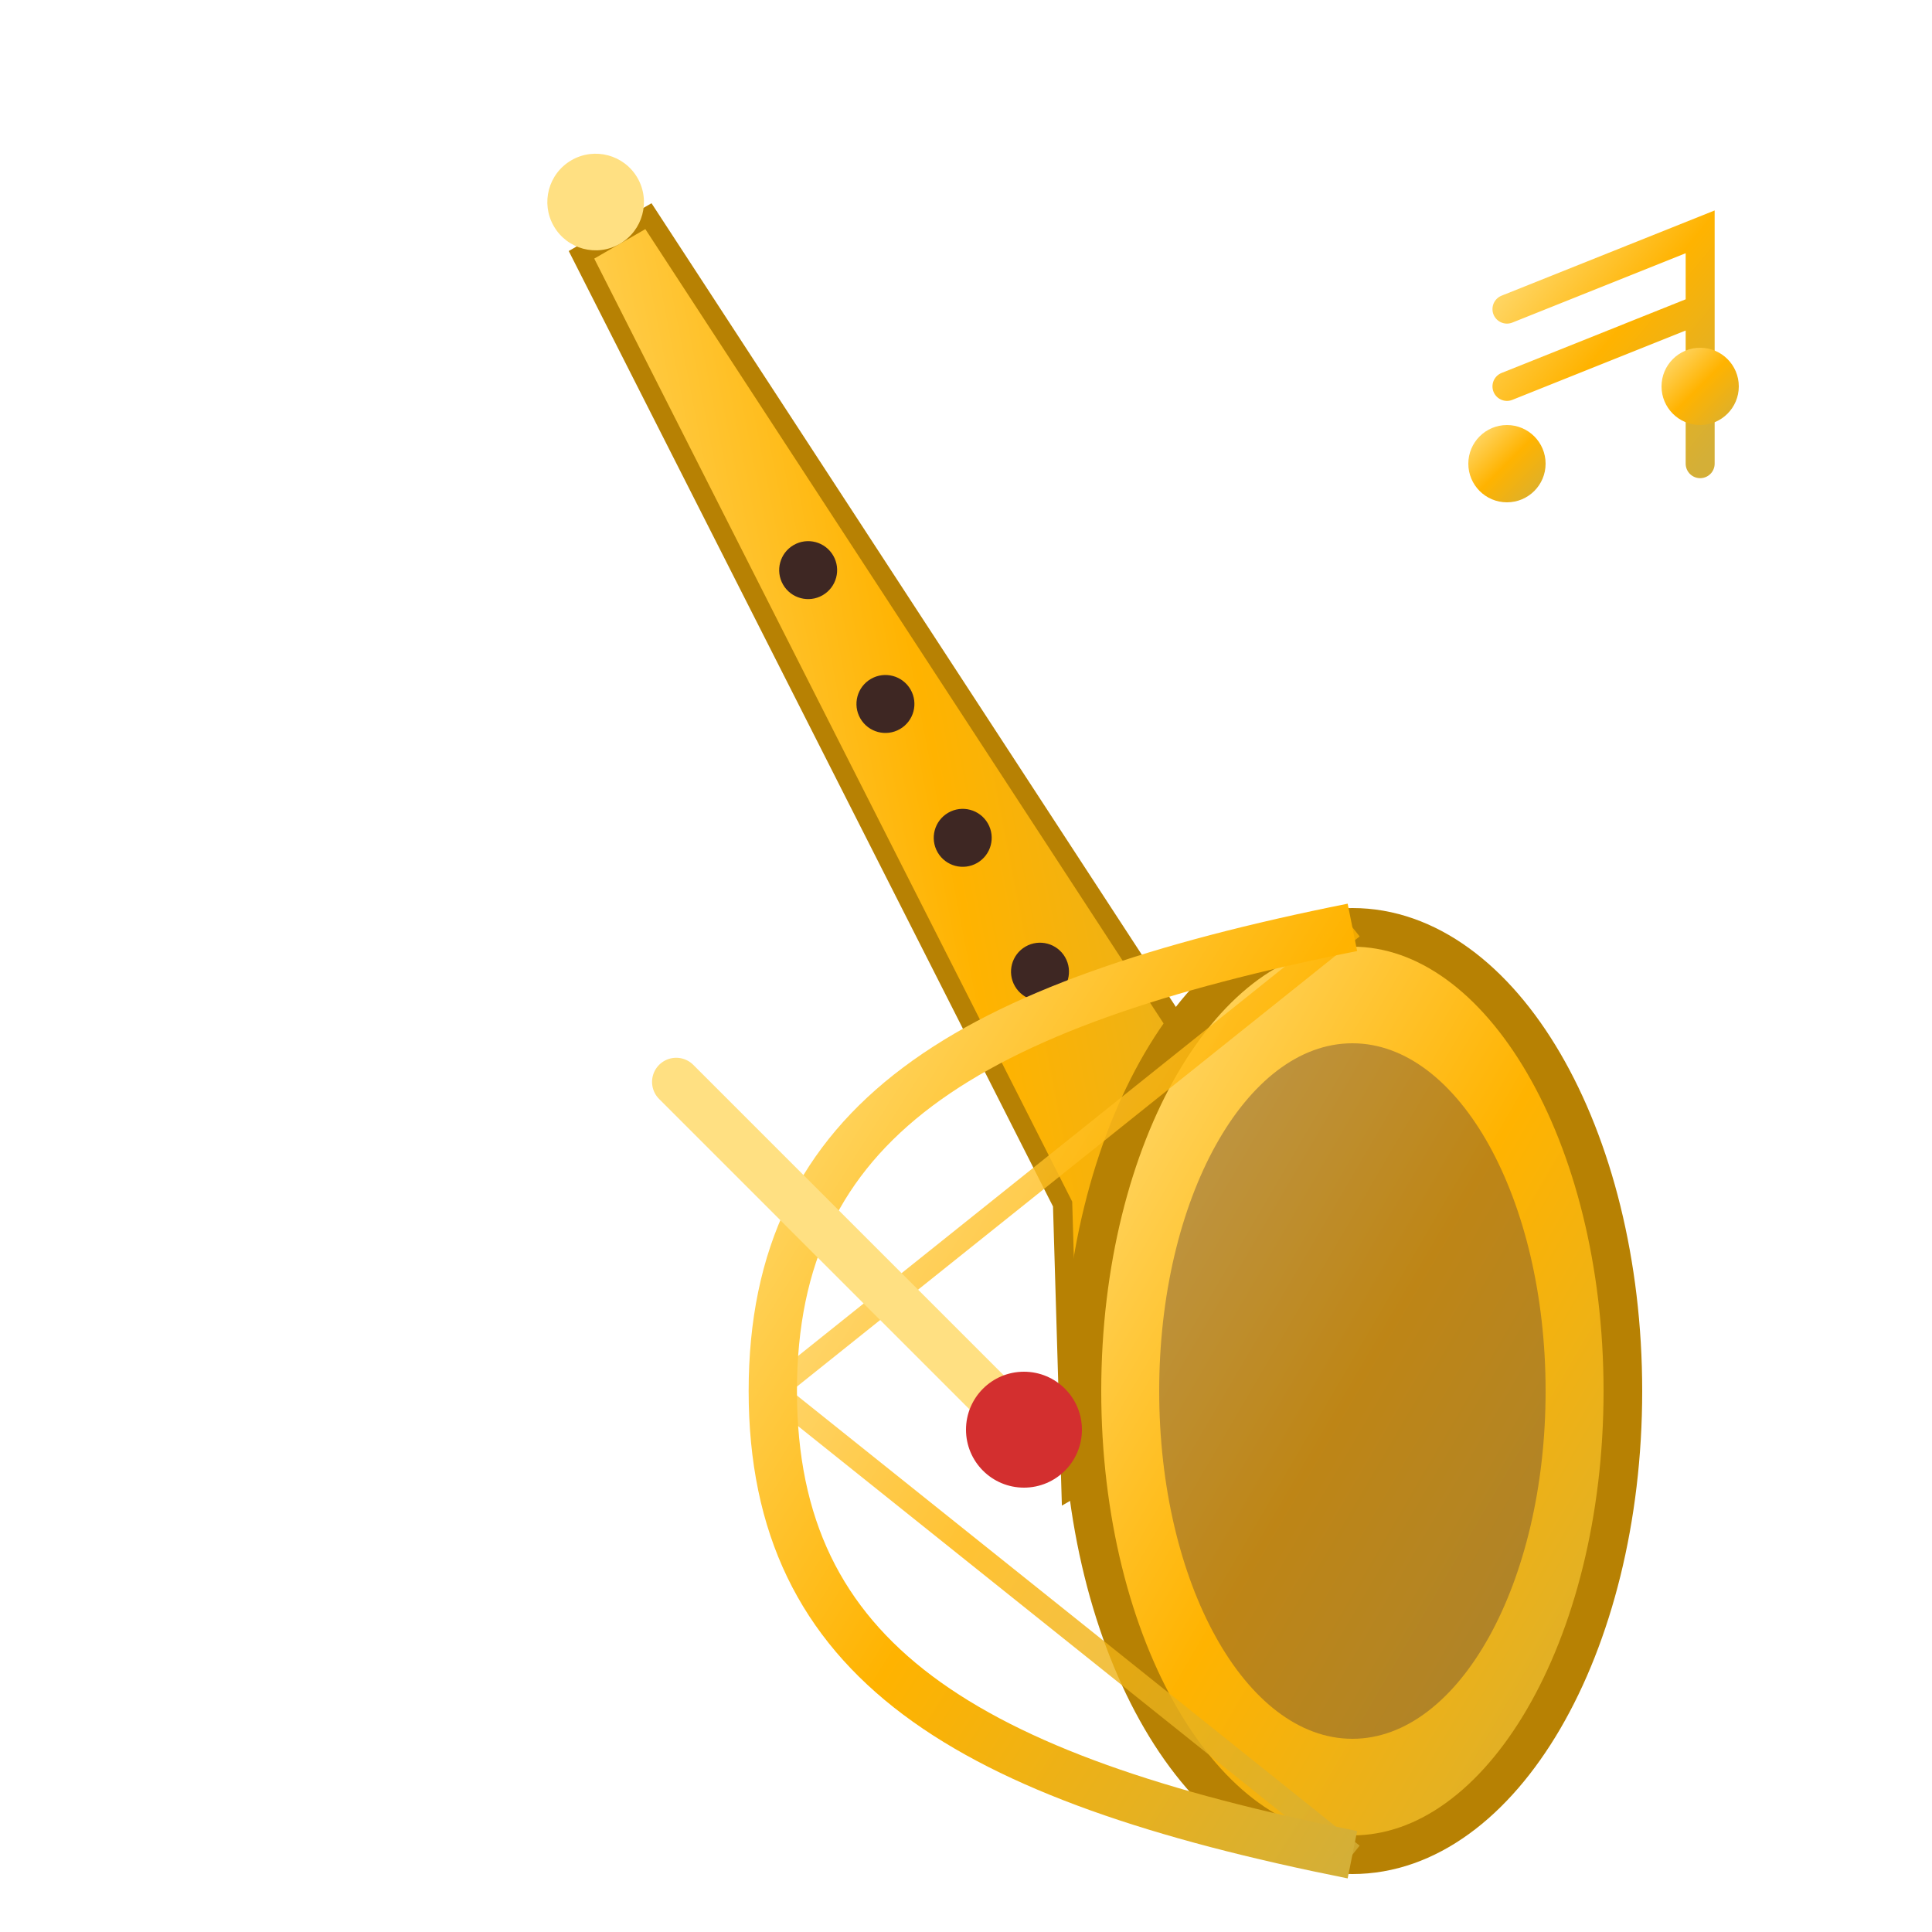
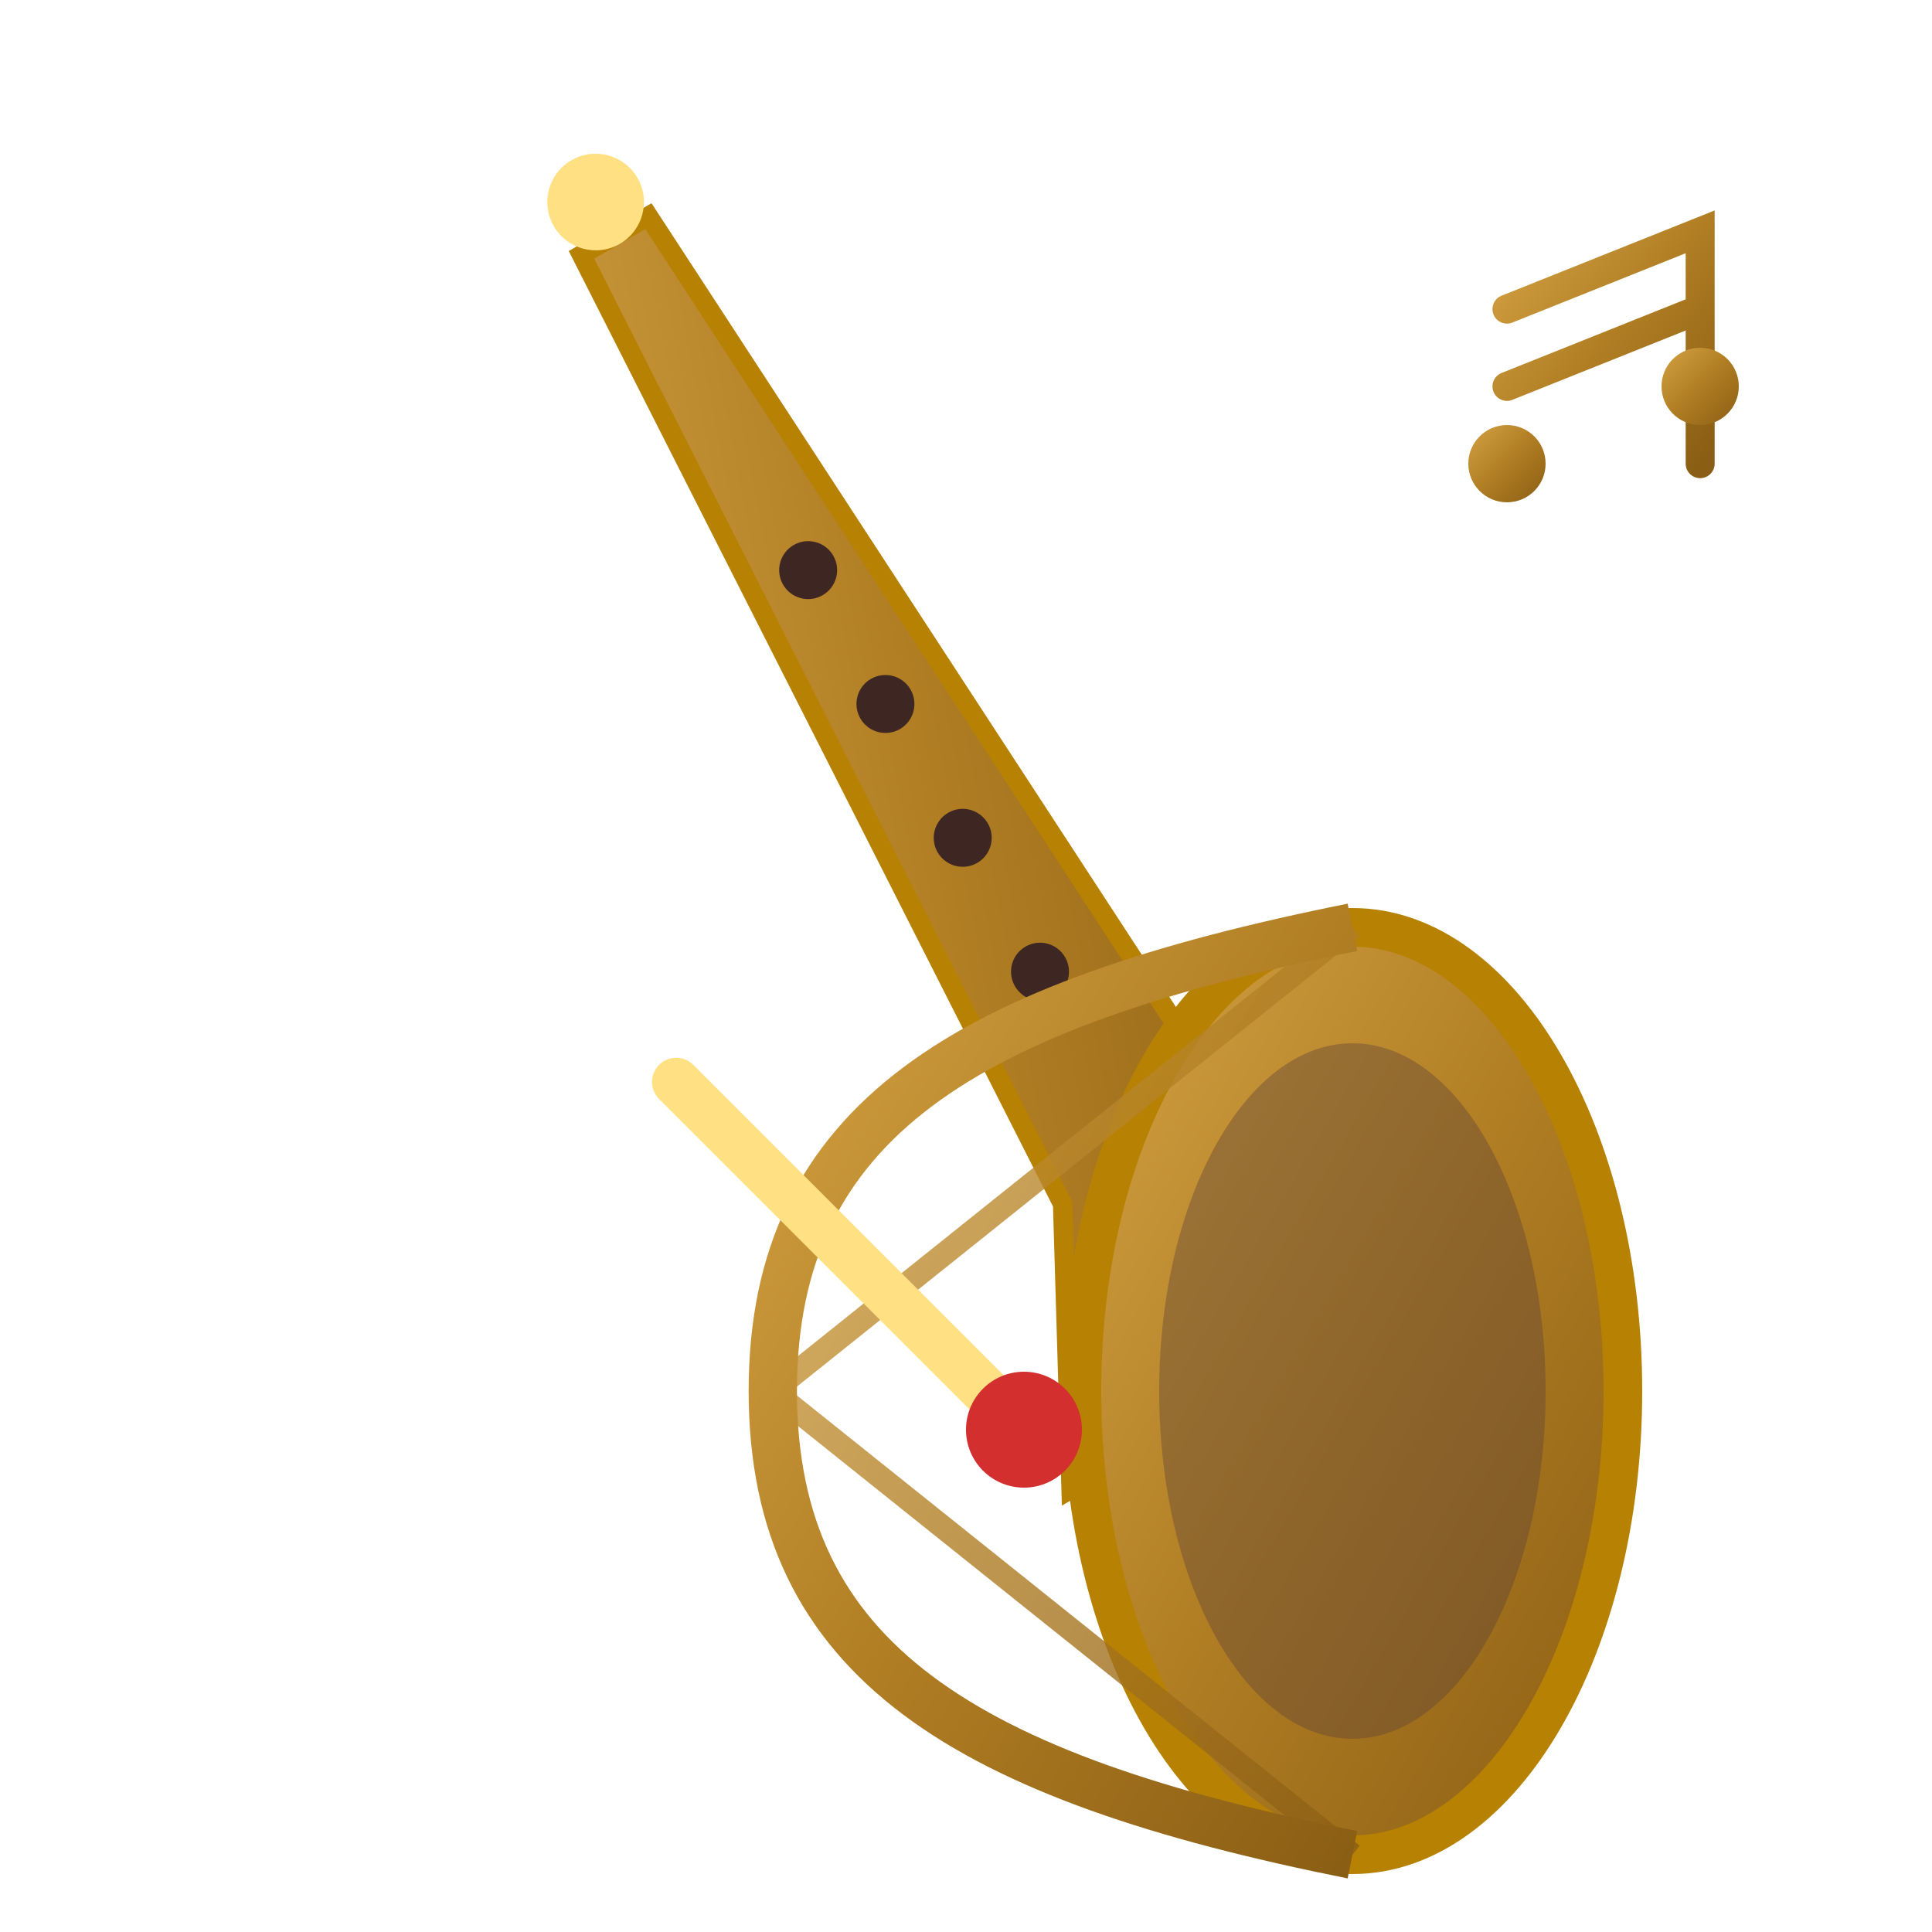
<svg xmlns="http://www.w3.org/2000/svg" viewBox="0 0 100 100" fill="none">
  <defs>
    <linearGradient id="goldBaja" x1="0%" y1="0%" x2="100%" y2="100%">
-       <stop offset="0%" stop-color="#FFE082" />
-       <stop offset="50%" stop-color="#FFB300" />
-       <stop offset="100%" stop-color="#D4AF37" />
+       <stop offset="0%" stop-color="#D4A244" />
+       <stop offset="50%" stop-color="#B07D23" />
+       <stop offset="100%" stop-color="#8A5E14" />
    </linearGradient>
  </defs>
  <g transform="rotate(-30 45 45)">
    <path d="M48 10 L52 10 L55 65 L62 78 L38 78 L45 65 Z" fill="url(#goldBaja)" stroke="#B78103" stroke-width="1" />
    <circle cx="50" cy="8" r="2.5" fill="#FFE082" />
    <ellipse cx="50" cy="78" rx="12" ry="3.5" fill="#B78103" />
    <circle cx="50" cy="30" r="1.5" fill="#3E2723" />
    <circle cx="50" cy="38" r="1.5" fill="#3E2723" />
    <circle cx="50" cy="46" r="1.5" fill="#3E2723" />
    <circle cx="50" cy="54" r="1.5" fill="#3E2723" />
  </g>
  <g transform="translate(15, 30)">
    <ellipse cx="55" cy="42" rx="14" ry="24" fill="url(#goldBaja)" stroke="#B78103" stroke-width="2" />
    <ellipse cx="55" cy="42" rx="10" ry="18" fill="#5D4037" opacity="0.4" />
    <path d="M55 18 C35 22 25 28 25 42 C25 56 35 62 55 66" stroke="url(#goldBaja)" stroke-width="2.5" fill="none" />
    <path d="M55 18 L25 42 L55 66 L25 42" stroke="url(#goldBaja)" stroke-width="1.2" opacity="0.8" />
    <line x1="20" y1="26" x2="38" y2="44" stroke="#FFE082" stroke-width="2.5" stroke-linecap="round" />
    <circle cx="38" cy="44" r="3" fill="#D32F2F" />
  </g>
  <path d="M78 16 L88 12 L88 24 M88 16 L78 20" stroke="url(#goldBaja)" stroke-width="1.5" stroke-linecap="round" />
  <circle cx="78" cy="24" r="2" fill="url(#goldBaja)" />
  <circle cx="88" cy="20" r="2" fill="url(#goldBaja)" />
</svg>
